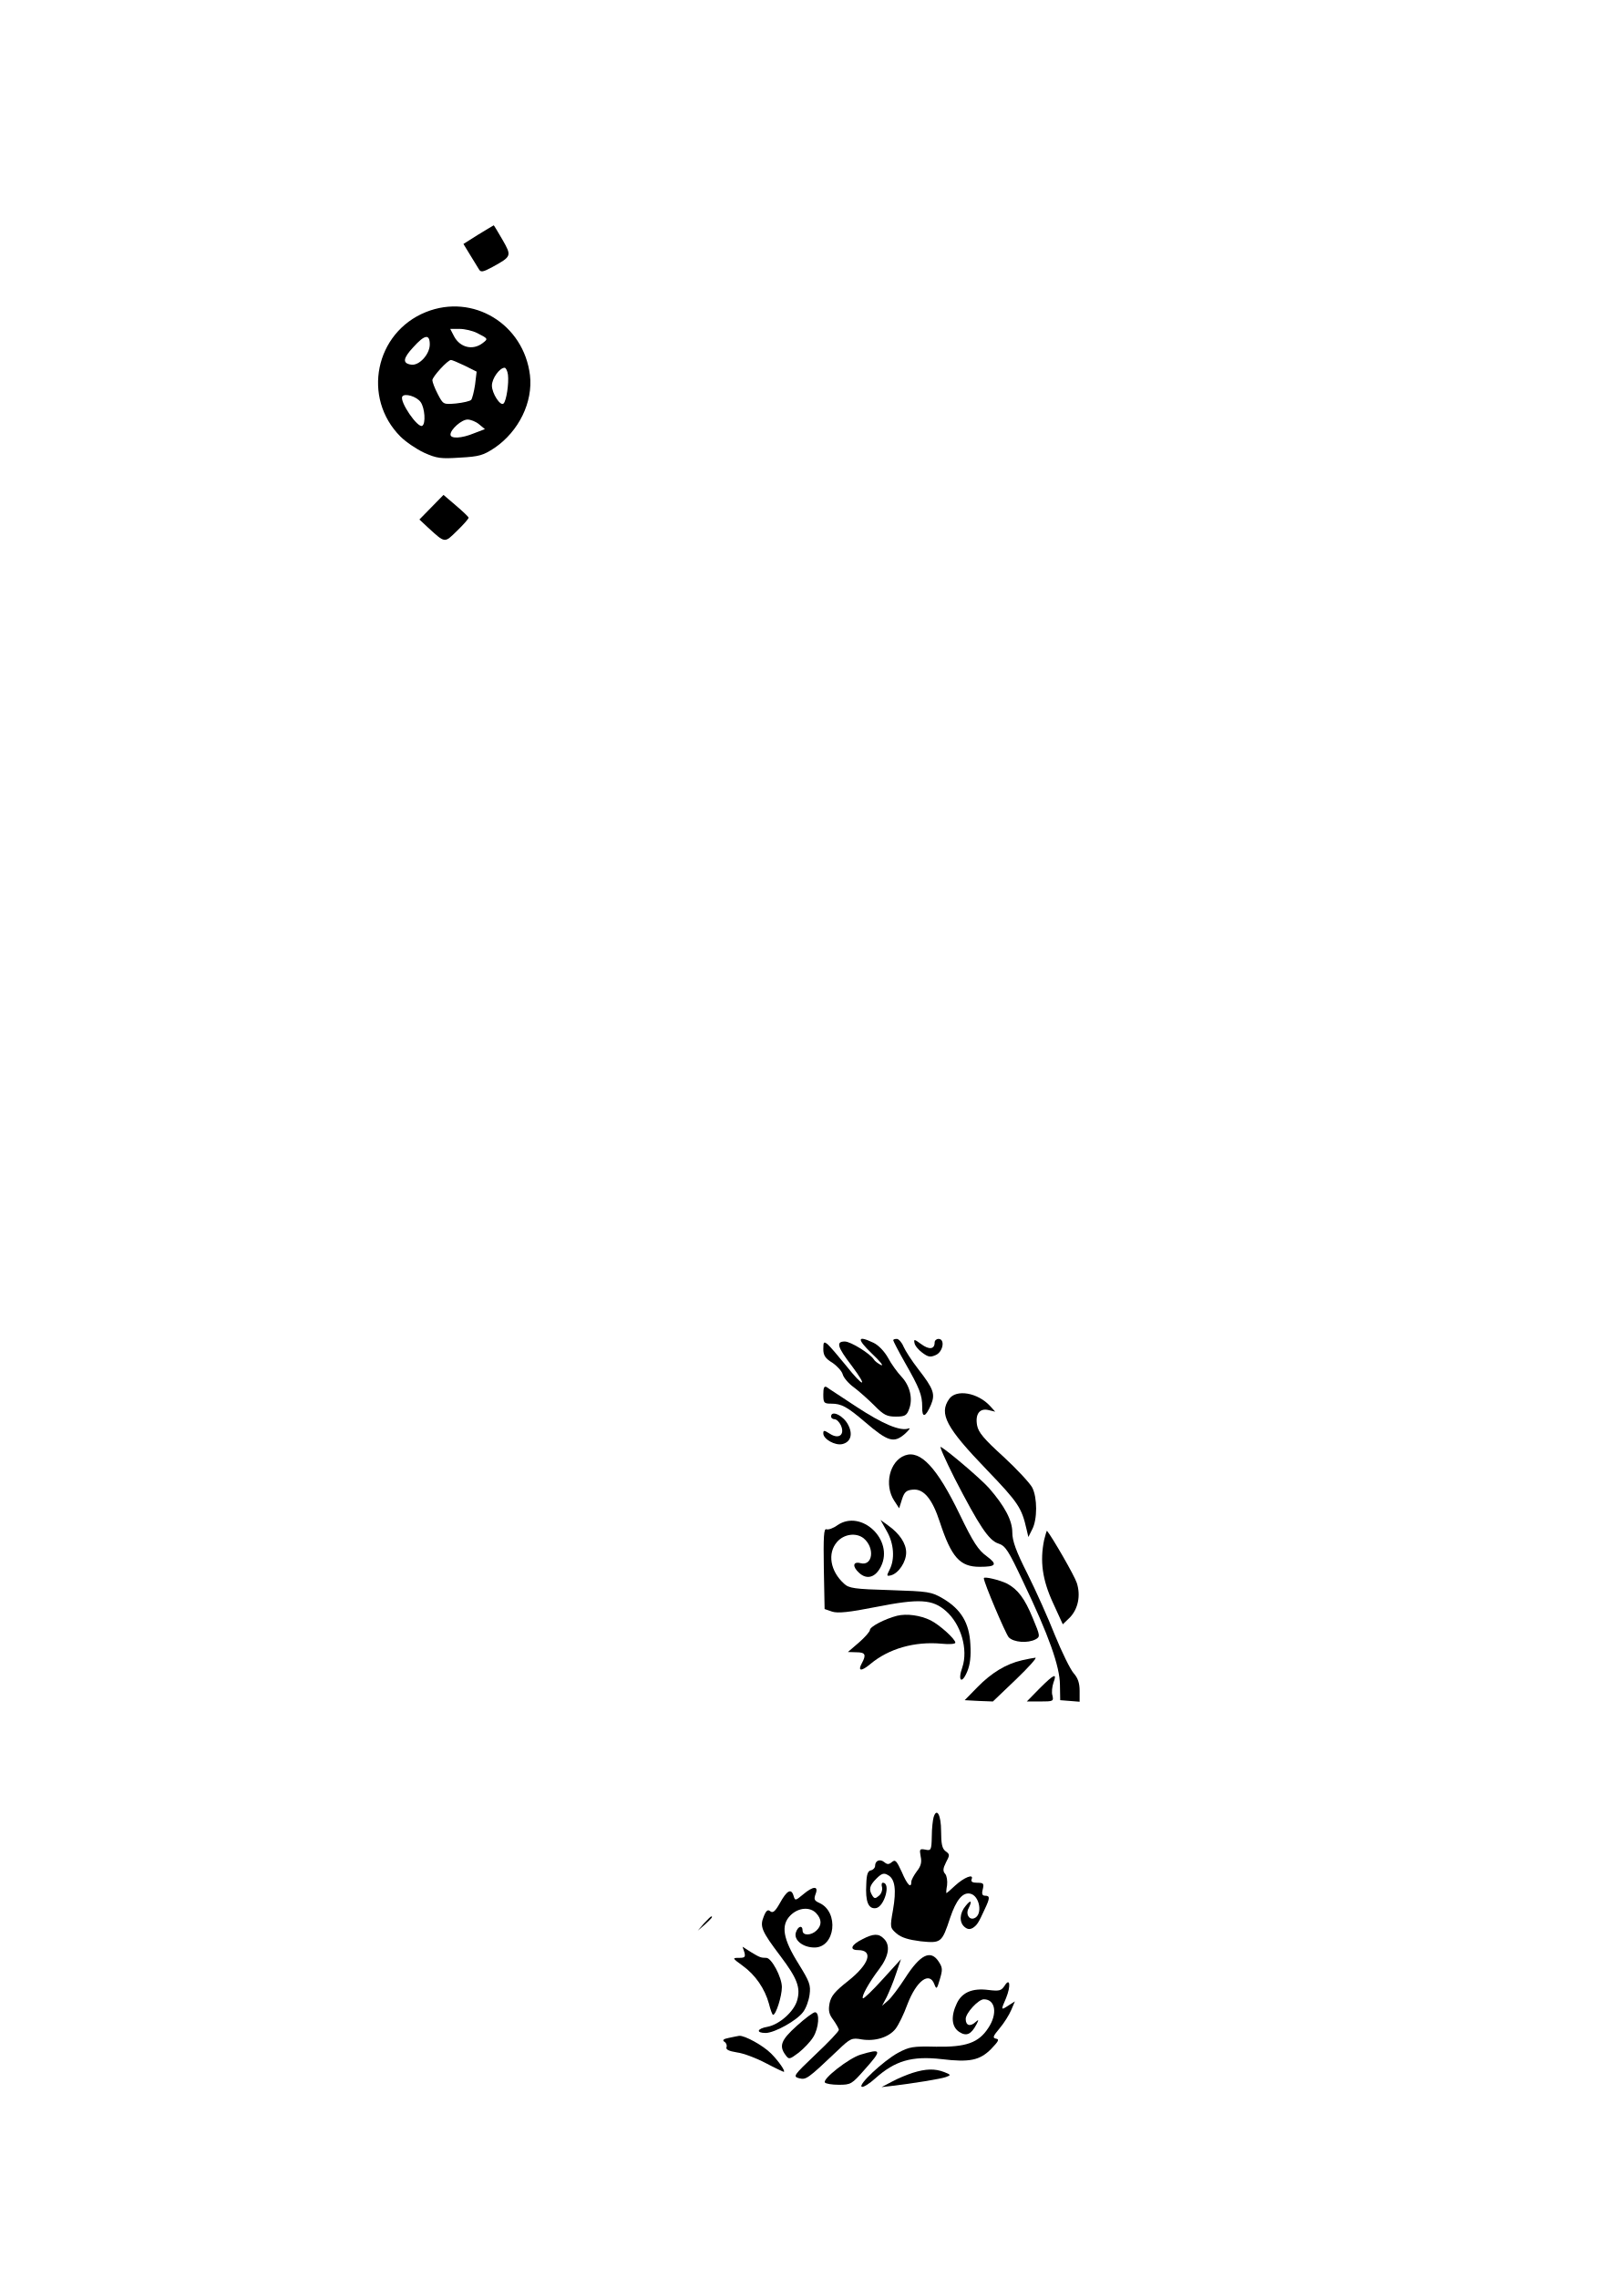
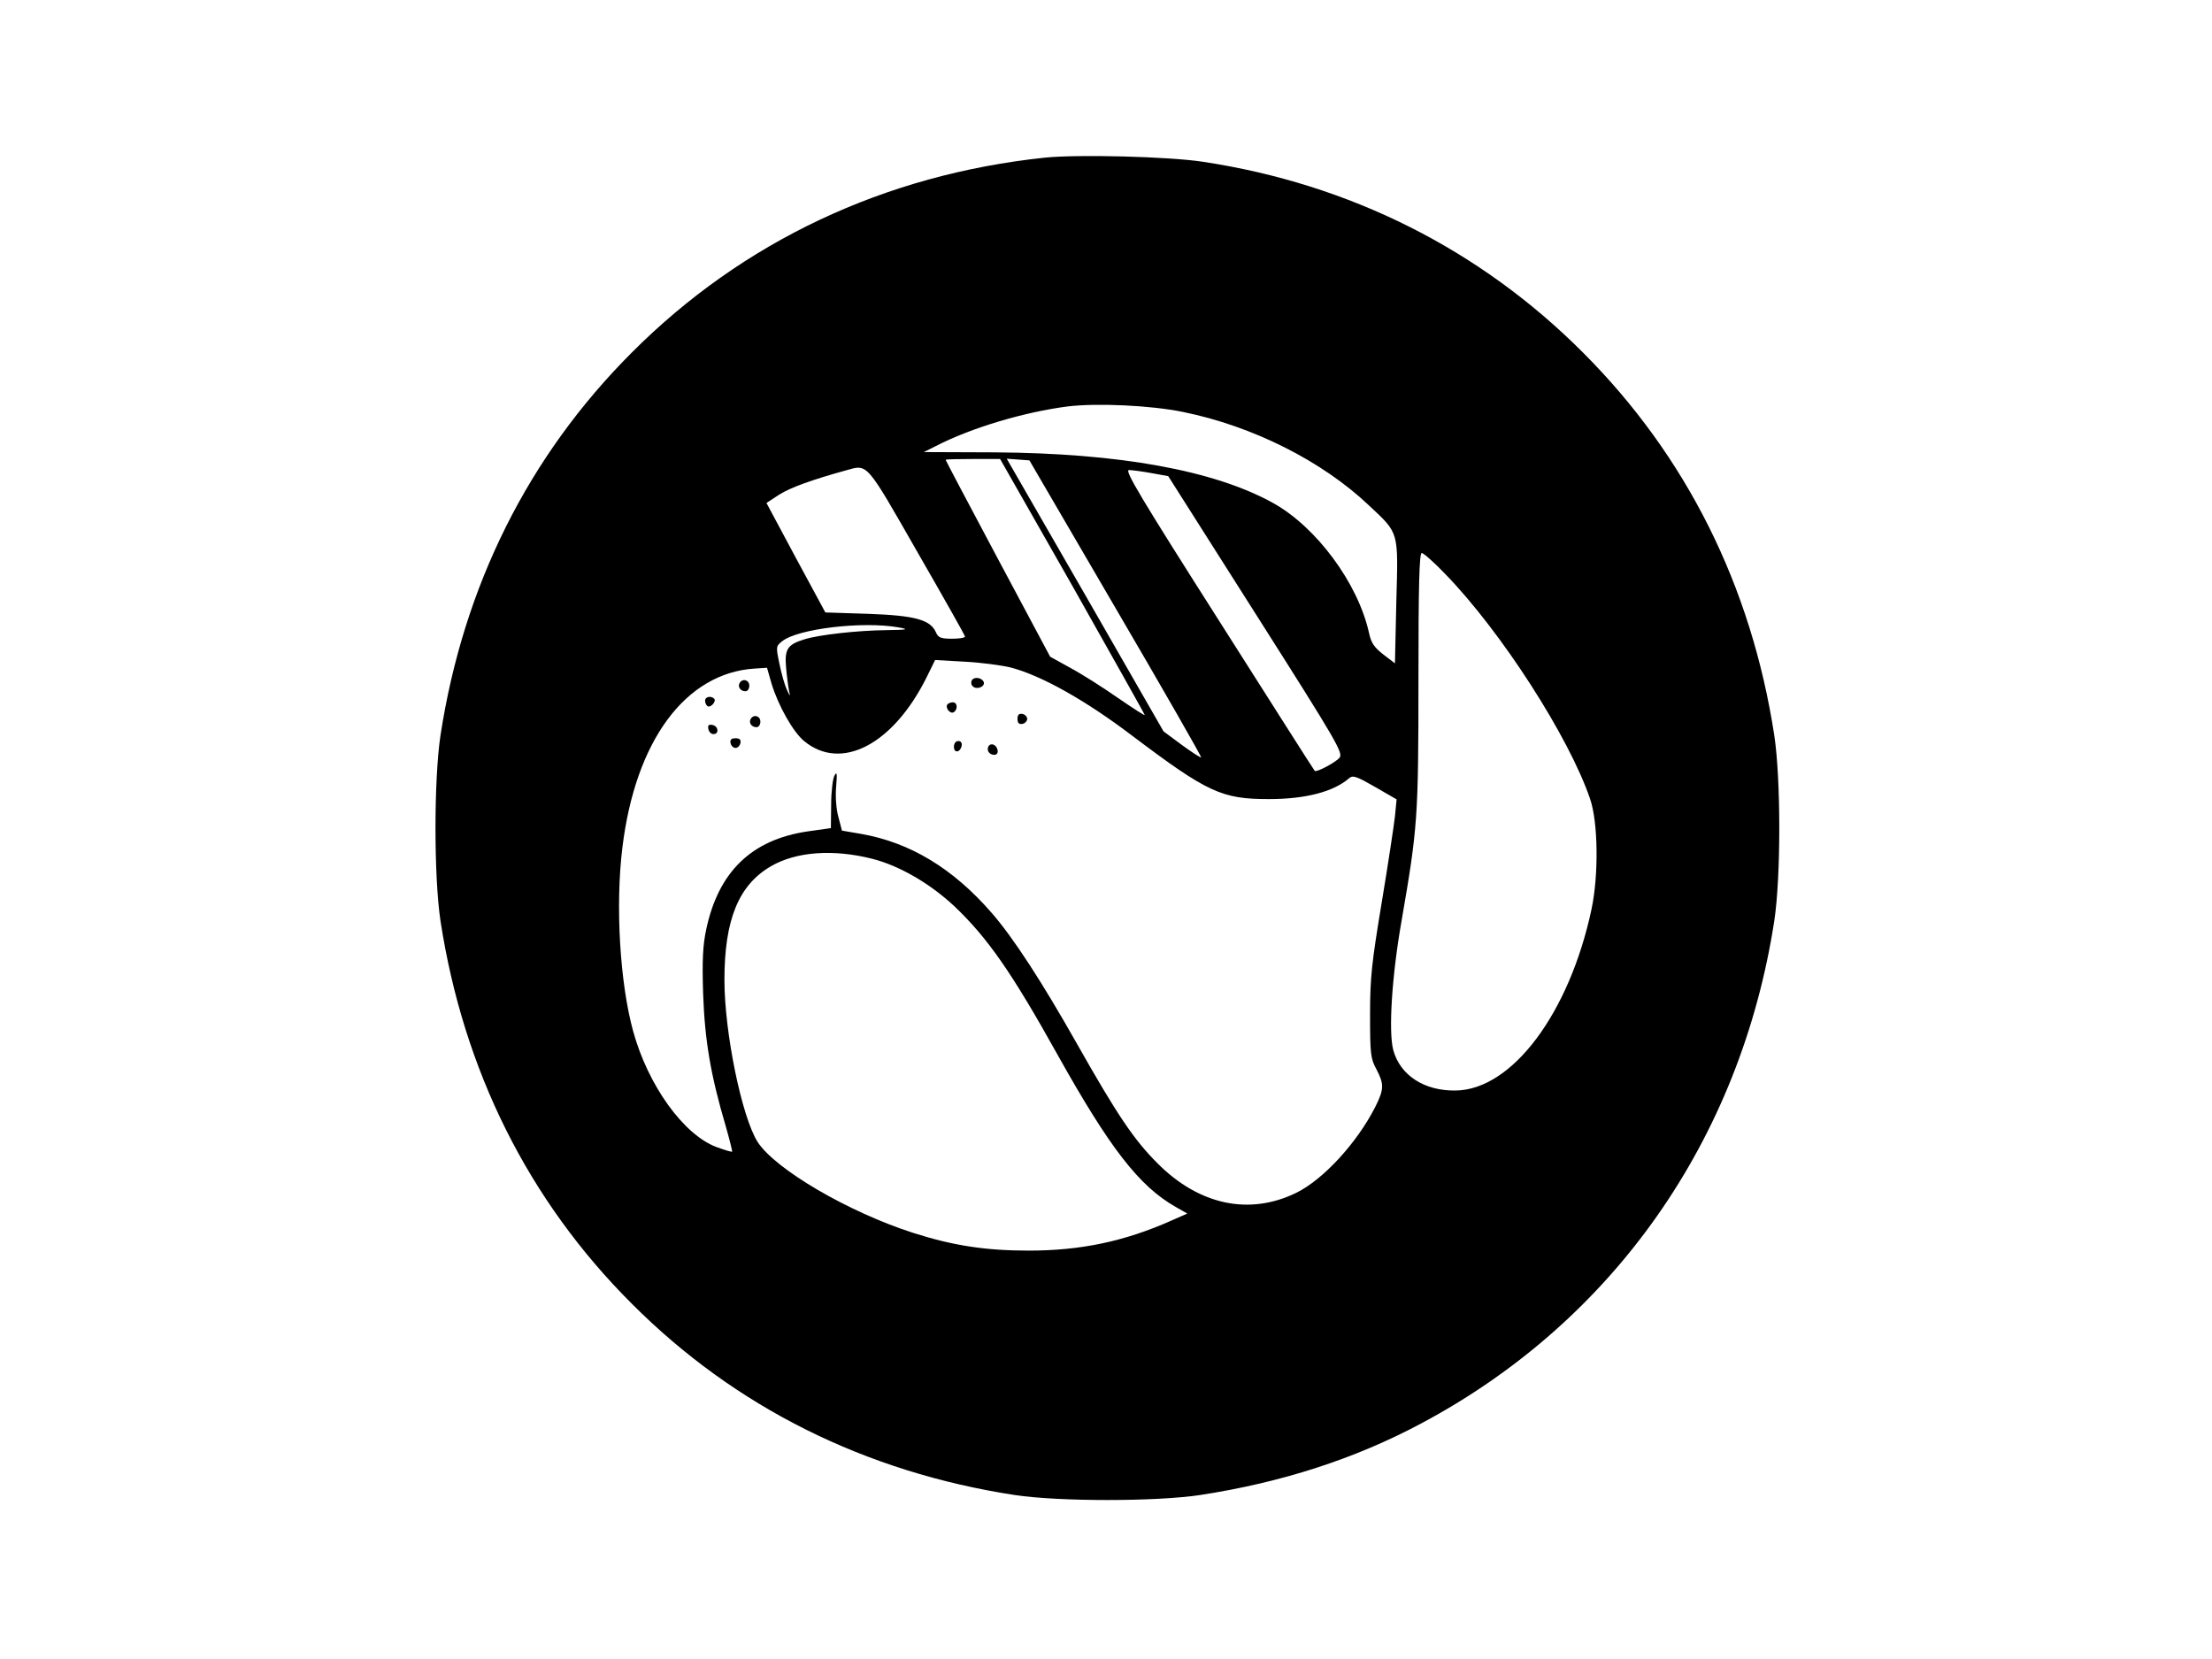
- <svg xmlns="http://www.w3.org/2000/svg" version="1.0" width="627pt" height="880pt" viewBox="0 0 627 880" preserveAspectRatio="xMidYMid meet">
-   <g transform="translate(0,880) scale(0.1,-0.1)" fill="#000000" stroke="none">
-     <path d="M1847 7894 l-57 -36 25 -41 c14 -23 30 -49 35 -57 7 -12 15 -11 52 9 74 41 75 42 39 105 -18 31 -33 56 -34 56 -1 0 -28 -17 -60 -36z" />
-     <path d="M1645 7595 c-196 -79 -248 -331 -98 -481 20 -20 61 -48 91 -62 49 -22 64 -24 139 -19 75 4 90 9 134 38 93 64 148 176 136 280 -24 198 -220 317 -402 244z m198 -81 c43 -22 43 -22 21 -39 -38 -29 -87 -17 -110 26 l-15 29 36 0 c20 0 50 -7 68 -16z m-183 -44 c0 -38 -41 -83 -72 -78 -34 5 -32 24 8 67 44 49 64 53 64 11z m135 -82 l46 -23 -6 -50 c-4 -27 -11 -54 -15 -59 -5 -5 -31 -11 -59 -14 -49 -4 -49 -4 -70 36 -12 23 -21 47 -21 54 0 13 59 78 72 78 4 0 28 -10 53 -22z m167 -35 c4 -33 -6 -101 -17 -111 -12 -12 -45 39 -45 69 0 28 30 69 49 69 5 0 11 -12 13 -27z m-337 -106 c16 -23 20 -83 6 -91 -17 -11 -89 94 -77 113 9 14 56 0 71 -22z m225 -85 l23 -19 -42 -16 c-48 -20 -91 -22 -91 -5 0 20 43 58 66 58 12 0 32 -8 44 -18z" />
-     <path d="M1666 6841 l-46 -47 32 -30 c68 -62 64 -62 113 -14 25 24 45 47 45 51 0 3 -22 24 -49 47 l-48 41 -47 -48z" />
-     <path d="M3367 3574 c32 -30 48 -50 36 -45 -12 6 -25 16 -28 22 -14 22 -89 69 -112 69 -35 0 -29 -21 27 -94 65 -87 46 -85 -23 2 -30 37 -61 73 -70 81 -15 12 -17 10 -17 -18 0 -24 7 -36 35 -53 19 -13 37 -33 40 -45 3 -12 22 -35 43 -50 20 -15 56 -47 79 -70 36 -37 49 -43 83 -43 35 0 42 4 51 28 16 40 4 91 -29 126 -16 17 -40 50 -52 73 -14 25 -37 49 -56 58 -63 30 -66 16 -7 -41z" />
-     <path d="M3450 3625 c0 -3 20 -42 45 -86 57 -100 67 -125 67 -172 -1 -44 13 -40 34 9 17 41 10 61 -49 137 -25 32 -50 71 -57 87 -7 17 -19 30 -26 30 -8 0 -14 -2 -14 -5z" />
-     <path d="M3532 3615 c1 -10 15 -27 30 -38 23 -17 31 -19 53 -9 28 13 36 62 10 62 -8 0 -15 -6 -15 -14 0 -26 -21 -29 -52 -6 -26 19 -29 20 -26 5z" />
-     <path d="M3180 3416 c0 -33 2 -36 31 -36 39 0 61 -12 129 -70 91 -78 113 -84 157 -45 15 14 21 23 12 19 -32 -11 -99 17 -201 84 -57 38 -109 71 -115 76 -10 5 -13 -3 -13 -28z" />
-     <path d="M3666 3398 c-40 -57 -12 -110 145 -273 123 -128 135 -147 154 -230 l7 -30 15 30 c20 38 20 122 0 161 -9 17 -59 71 -111 119 -75 68 -97 94 -102 121 -8 44 10 68 45 59 l25 -6 -19 21 c-48 53 -132 67 -159 28z" />
-     <path d="M3210 3330 c0 -5 6 -10 13 -10 8 0 19 -11 25 -24 16 -36 -8 -55 -43 -32 -22 14 -25 14 -25 1 0 -22 46 -48 74 -41 32 8 41 38 22 74 -18 36 -66 59 -66 32z" />
-     <path d="M3687 3092 c95 -184 132 -240 169 -252 28 -9 39 -27 96 -148 100 -209 141 -326 142 -397 l1 -60 38 -3 37 -3 0 42 c0 31 -7 50 -23 68 -13 15 -45 80 -72 146 -26 66 -74 173 -106 237 -45 89 -59 128 -59 161 0 46 -29 101 -90 171 -29 33 -155 141 -186 159 -7 4 18 -51 53 -121z" />
-     <path d="M3495 3180 c-59 -22 -81 -114 -41 -175 l19 -29 11 35 c9 28 17 35 42 37 42 4 75 -36 104 -125 45 -137 78 -173 154 -173 64 0 70 9 27 41 -32 23 -52 53 -104 161 -88 182 -152 250 -212 228z" />
-     <path d="M3235 2911 c-16 -12 -36 -19 -43 -16 -10 4 -12 -28 -10 -152 l3 -156 29 -10 c22 -7 64 -3 170 18 167 33 218 30 270 -16 58 -51 86 -148 63 -217 -19 -53 -2 -67 19 -16 11 26 15 59 12 105 -4 82 -36 135 -105 176 -46 27 -56 28 -204 33 -139 4 -160 7 -179 25 -53 48 -65 117 -27 161 27 31 74 37 103 14 44 -37 35 -108 -12 -96 -30 8 -33 -13 -5 -38 30 -27 63 -17 84 26 50 102 -76 221 -168 159z" />
-     <path d="M3425 2888 c28 -48 32 -109 11 -149 -12 -24 -12 -26 5 -22 30 8 59 52 59 88 0 35 -25 73 -70 105 l-29 21 24 -43z" />
-     <path d="M4033 2854 c-17 -82 -7 -154 34 -243 l38 -83 27 26 c32 33 43 85 27 134 -9 28 -95 177 -115 201 -1 1 -6 -14 -11 -35z" />
-     <path d="M3800 2706 c0 -17 83 -212 96 -228 19 -20 74 -24 104 -8 18 10 18 13 -11 82 -31 76 -58 111 -99 133 -28 14 -90 29 -90 21z" />
-     <path d="M3465 2561 c-47 -12 -105 -42 -105 -55 0 -6 -19 -28 -42 -48 l-43 -37 33 -1 c34 0 39 -9 21 -42 -17 -31 -3 -33 32 -4 71 60 172 89 277 79 29 -3 52 -1 52 4 0 14 -61 69 -95 86 -40 20 -93 27 -130 18z" />
-     <path d="M3947 2389 c-61 -14 -117 -48 -171 -103 l-50 -51 55 -3 54 -2 89 85 c49 47 83 85 75 84 -8 -1 -31 -5 -52 -10z" />
-     <path d="M4015 2280 l-49 -50 52 0 c50 0 52 1 47 23 -4 12 -1 35 4 50 15 39 2 33 -54 -23z" />
-     <path d="M3606 1783 c-3 -10 -7 -44 -7 -74 -1 -53 -3 -56 -25 -51 -22 4 -23 2 -18 -26 5 -23 1 -38 -15 -58 -11 -15 -21 -33 -21 -40 0 -28 -16 -12 -37 38 -20 43 -25 49 -38 38 -12 -10 -18 -10 -30 0 -16 13 -35 6 -35 -15 0 -7 -7 -15 -16 -17 -12 -2 -17 -16 -18 -53 -4 -68 8 -97 37 -93 33 5 59 98 27 98 -5 0 -6 -8 -3 -18 2 -10 -3 -25 -12 -32 -14 -12 -18 -12 -26 1 -14 23 -11 38 16 65 20 20 29 23 44 14 28 -14 34 -57 20 -136 -12 -67 -11 -68 14 -90 19 -16 46 -24 93 -30 79 -8 82 -6 114 91 23 68 48 99 77 93 37 -7 50 -82 16 -95 -20 -8 -34 17 -22 38 15 30 9 35 -11 10 -24 -28 -26 -64 -4 -82 11 -9 20 -10 32 -3 16 11 21 18 46 73 20 42 20 51 1 51 -11 0 -14 7 -9 25 5 22 3 25 -21 25 -19 0 -26 4 -22 14 9 22 -29 7 -64 -25 -17 -16 -32 -29 -33 -29 -2 0 -1 14 2 30 2 17 -1 37 -7 44 -10 11 -9 21 3 45 15 28 15 31 -2 43 -13 10 -17 28 -17 77 0 63 -17 93 -29 54z" />
-     <path d="M3102 1485 c-30 -25 -31 -25 -37 -5 -9 30 -26 20 -53 -29 -18 -32 -27 -39 -37 -31 -9 8 -16 3 -25 -20 -16 -39 -9 -56 65 -154 64 -85 78 -121 64 -170 -12 -43 -68 -93 -114 -102 -41 -7 -47 -24 -7 -24 35 1 120 48 144 81 11 14 22 44 25 67 5 37 0 50 -42 118 -61 97 -70 150 -32 188 31 31 76 34 100 8 21 -23 22 -46 1 -66 -20 -20 -54 -21 -54 -1 0 23 -18 18 -26 -7 -9 -29 27 -58 72 -58 80 0 96 137 19 172 -20 9 -22 14 -15 34 13 33 -9 32 -48 -1z" />
-     <path d="M2719 1373 l-24 -28 28 24 c25 23 32 31 24 31 -2 0 -14 -12 -28 -27z" />
-     <path d="M3331 1312 c-43 -21 -52 -42 -17 -42 61 0 44 -54 -38 -119 -52 -41 -66 -58 -72 -87 -5 -28 -2 -42 15 -64 11 -16 21 -33 21 -38 0 -6 -40 -48 -90 -95 -86 -82 -88 -85 -63 -92 27 -6 31 -4 149 108 49 47 54 49 93 42 51 -8 104 8 130 41 11 14 32 56 46 95 35 91 85 128 104 77 8 -21 10 -19 21 19 11 37 11 45 -4 68 -31 48 -71 29 -130 -63 -24 -37 -53 -76 -66 -87 l-23 -20 18 34 c9 19 26 59 36 90 l19 56 -71 -78 c-39 -43 -73 -76 -76 -73 -7 6 24 62 63 113 37 49 44 92 18 117 -20 21 -41 20 -83 -2z" />
-     <path d="M2875 1262 c5 -19 2 -22 -21 -22 -26 0 -26 -1 14 -30 50 -36 86 -89 102 -147 6 -24 13 -43 16 -43 11 0 34 72 34 107 0 38 -40 113 -60 113 -21 0 -26 2 -59 22 l-33 21 7 -21z" />
-     <path d="M3880 1132 c-13 -19 -20 -21 -62 -16 -62 8 -102 -9 -122 -51 -24 -50 -21 -91 9 -111 28 -18 46 -10 67 30 9 17 8 19 -3 9 -21 -20 -39 -15 -39 11 0 23 49 76 70 76 45 0 54 -56 17 -111 -37 -57 -86 -74 -201 -72 -91 2 -103 0 -148 -24 -56 -31 -157 -125 -139 -131 6 -2 29 12 51 32 77 69 142 88 257 75 108 -13 147 -5 191 39 29 30 33 38 19 40 -14 3 -12 9 14 40 17 20 37 52 45 71 l14 33 -25 -16 c-29 -19 -30 -19 -9 29 19 47 15 81 -6 47z" />
-     <path d="M3077 977 c-60 -54 -69 -77 -43 -112 13 -18 15 -18 51 9 20 16 45 42 56 60 22 35 26 96 7 96 -7 0 -39 -24 -71 -53z" />
-     <path d="M2815 931 c-21 -4 -26 -9 -17 -15 7 -4 11 -14 8 -21 -3 -9 9 -15 40 -20 25 -3 75 -22 111 -41 36 -19 68 -34 70 -34 9 0 -19 41 -49 71 -31 31 -102 70 -123 68 -5 -1 -23 -4 -40 -8z" />
-     <path d="M3323 866 c-45 -14 -146 -93 -137 -107 3 -5 27 -9 54 -9 46 0 50 2 99 58 69 77 67 83 -16 58z" />
-     <path d="M3525 796 c-22 -7 -58 -22 -80 -34 l-40 -21 35 4 c86 10 196 28 214 35 20 7 19 9 -7 19 -36 14 -71 13 -122 -3z" />
+ <svg xmlns="http://www.w3.org/2000/svg" version="1.0" width="800pt" height="600pt" viewBox="0 0 800 600" preserveAspectRatio="xMidYMid meet">
+   <g transform="translate(0,600) scale(0.1,-0.1)" fill="#000000" stroke="none">
+     <path d="M3780 5430 c-580 -61 -1094 -303 -1495 -705 -374 -374 -609 -844 -692 -1385 -24 -160 -24 -510 0 -670 83 -541 318 -1012 692 -1385 373 -374 844 -609 1385 -692 160 -24 510 -24 670 0 294 45 561 131 800 259 695 370 1155 1026 1277 1818 24 160 24 510 0 670 -83 541 -318 1011 -692 1385 -372 373 -844 610 -1375 690 -125 19 -450 27 -570 15z m499 -920 c251 -51 502 -177 671 -337 111 -104 107 -91 100 -350 l-5 -222 -42 32 c-33 26 -44 41 -52 79 -40 179 -190 382 -347 469 -213 118 -556 180 -1006 183 l-257 1 44 22 c128 66 320 123 476 143 106 13 302 4 418 -20z m-400 -630 c143 -254 261 -463 261 -466 0 -3 -43 25 -97 62 -53 37 -130 86 -171 108 l-74 41 -189 354 c-104 195 -189 356 -189 358 0 2 44 3 99 3 l98 0 262 -460z m156 -80 c172 -294 311 -537 309 -539 -2 -2 -33 18 -70 45 l-66 49 -283 493 -284 493 41 -3 41 -3 312 -535z m-718 205 c95 -165 173 -303 173 -307 0 -5 -21 -8 -48 -8 -39 0 -49 4 -57 23 -20 46 -77 61 -245 67 l-155 5 -107 198 -106 198 46 30 c41 26 119 54 242 88 79 22 70 33 257 -294z m847 284 l61 -11 318 -501 c296 -466 316 -501 301 -518 -16 -18 -83 -53 -89 -47 -2 1 -158 247 -348 546 -282 443 -341 542 -324 542 11 0 48 -5 81 -11z m1063 -365 c203 -209 448 -590 524 -814 29 -85 31 -275 5 -398 -80 -376 -287 -653 -491 -656 -114 -2 -201 55 -226 146 -18 67 -5 270 30 468 58 335 61 373 61 871 0 340 3 459 12 459 6 0 45 -34 85 -76z m-1977 -193 c39 -7 33 -9 -45 -10 -104 -1 -244 -17 -295 -33 -62 -19 -73 -35 -67 -103 3 -33 8 -71 11 -85 5 -20 3 -19 -8 5 -8 17 -20 59 -27 94 -13 62 -13 64 10 82 56 45 290 73 421 50z m405 -145 c111 -29 270 -118 440 -247 273 -206 324 -229 494 -229 134 0 235 27 291 76 13 11 27 6 93 -32 l78 -45 -6 -62 c-4 -34 -25 -174 -48 -312 -36 -217 -42 -270 -42 -405 0 -142 2 -159 23 -197 28 -54 28 -72 -4 -136 -66 -130 -188 -263 -286 -311 -170 -83 -352 -44 -502 107 -85 85 -145 174 -291 432 -126 223 -231 385 -309 474 -140 161 -295 254 -471 285 l-70 12 -13 50 c-8 28 -11 74 -8 109 4 48 3 56 -6 40 -6 -10 -12 -58 -12 -105 l-1 -85 -85 -12 c-202 -30 -322 -146 -366 -355 -12 -56 -15 -110 -11 -233 6 -168 27 -293 82 -479 14 -49 24 -90 23 -91 -2 -2 -28 6 -58 17 -118 45 -246 222 -300 418 -48 174 -65 455 -39 665 47 386 228 631 478 647 l45 3 16 -56 c24 -80 78 -176 118 -209 134 -111 322 -13 443 230 l31 63 106 -6 c59 -3 134 -13 167 -21z m-500 -692 c98 -25 208 -89 296 -171 120 -114 207 -238 374 -538 189 -338 295 -475 427 -550 l42 -24 -59 -26 c-169 -75 -327 -108 -515 -108 -155 0 -273 18 -417 64 -234 75 -499 230 -563 329 -57 90 -120 395 -120 586 0 217 51 343 168 411 91 53 225 63 367 27z" />
+     <path d="M3515 3540 c-4 -7 -3 -16 3 -22 14 -14 45 -2 40 15 -6 16 -34 21 -43 7z" />
+     <path d="M2675 3530 c-8 -14 3 -30 21 -30 8 0 14 9 14 20 0 21 -24 28 -35 10z" />
+     <path d="M2550 3466 c0 -8 4 -17 9 -20 11 -7 33 18 24 27 -12 12 -33 7 -33 -7z" />
+     <path d="M3426 3452 c-8 -13 11 -35 23 -28 16 10 14 36 -3 36 -8 0 -17 -4 -20 -8z" />
+     <path d="M3680 3400 c0 -15 5 -20 18 -18 9 2 17 10 17 18 0 8 -8 16 -17 18 -13 2 -18 -3 -18 -18z" />
+     <path d="M2715 3400 c-8 -14 3 -30 21 -30 8 0 14 9 14 20 0 21 -24 28 -35 10z" />
+     <path d="M2562 3363 c2 -10 10 -18 18 -18 22 0 18 29 -3 33 -14 3 -18 -1 -15 -15z" />
+     <path d="M2642 3313 c2 -10 10 -18 18 -18 8 0 16 8 18 18 2 12 -3 17 -18 17 -15 0 -20 -5 -18 -17z" />
+     <path d="M3450 3299 c0 -24 23 -21 28 4 2 10 -3 17 -12 17 -10 0 -16 -9 -16 -21z" />
+     <path d="M3575 3301 c-8 -15 3 -31 21 -31 9 0 14 7 12 17 -4 20 -24 28 -33 14z" />
  </g>
</svg>
